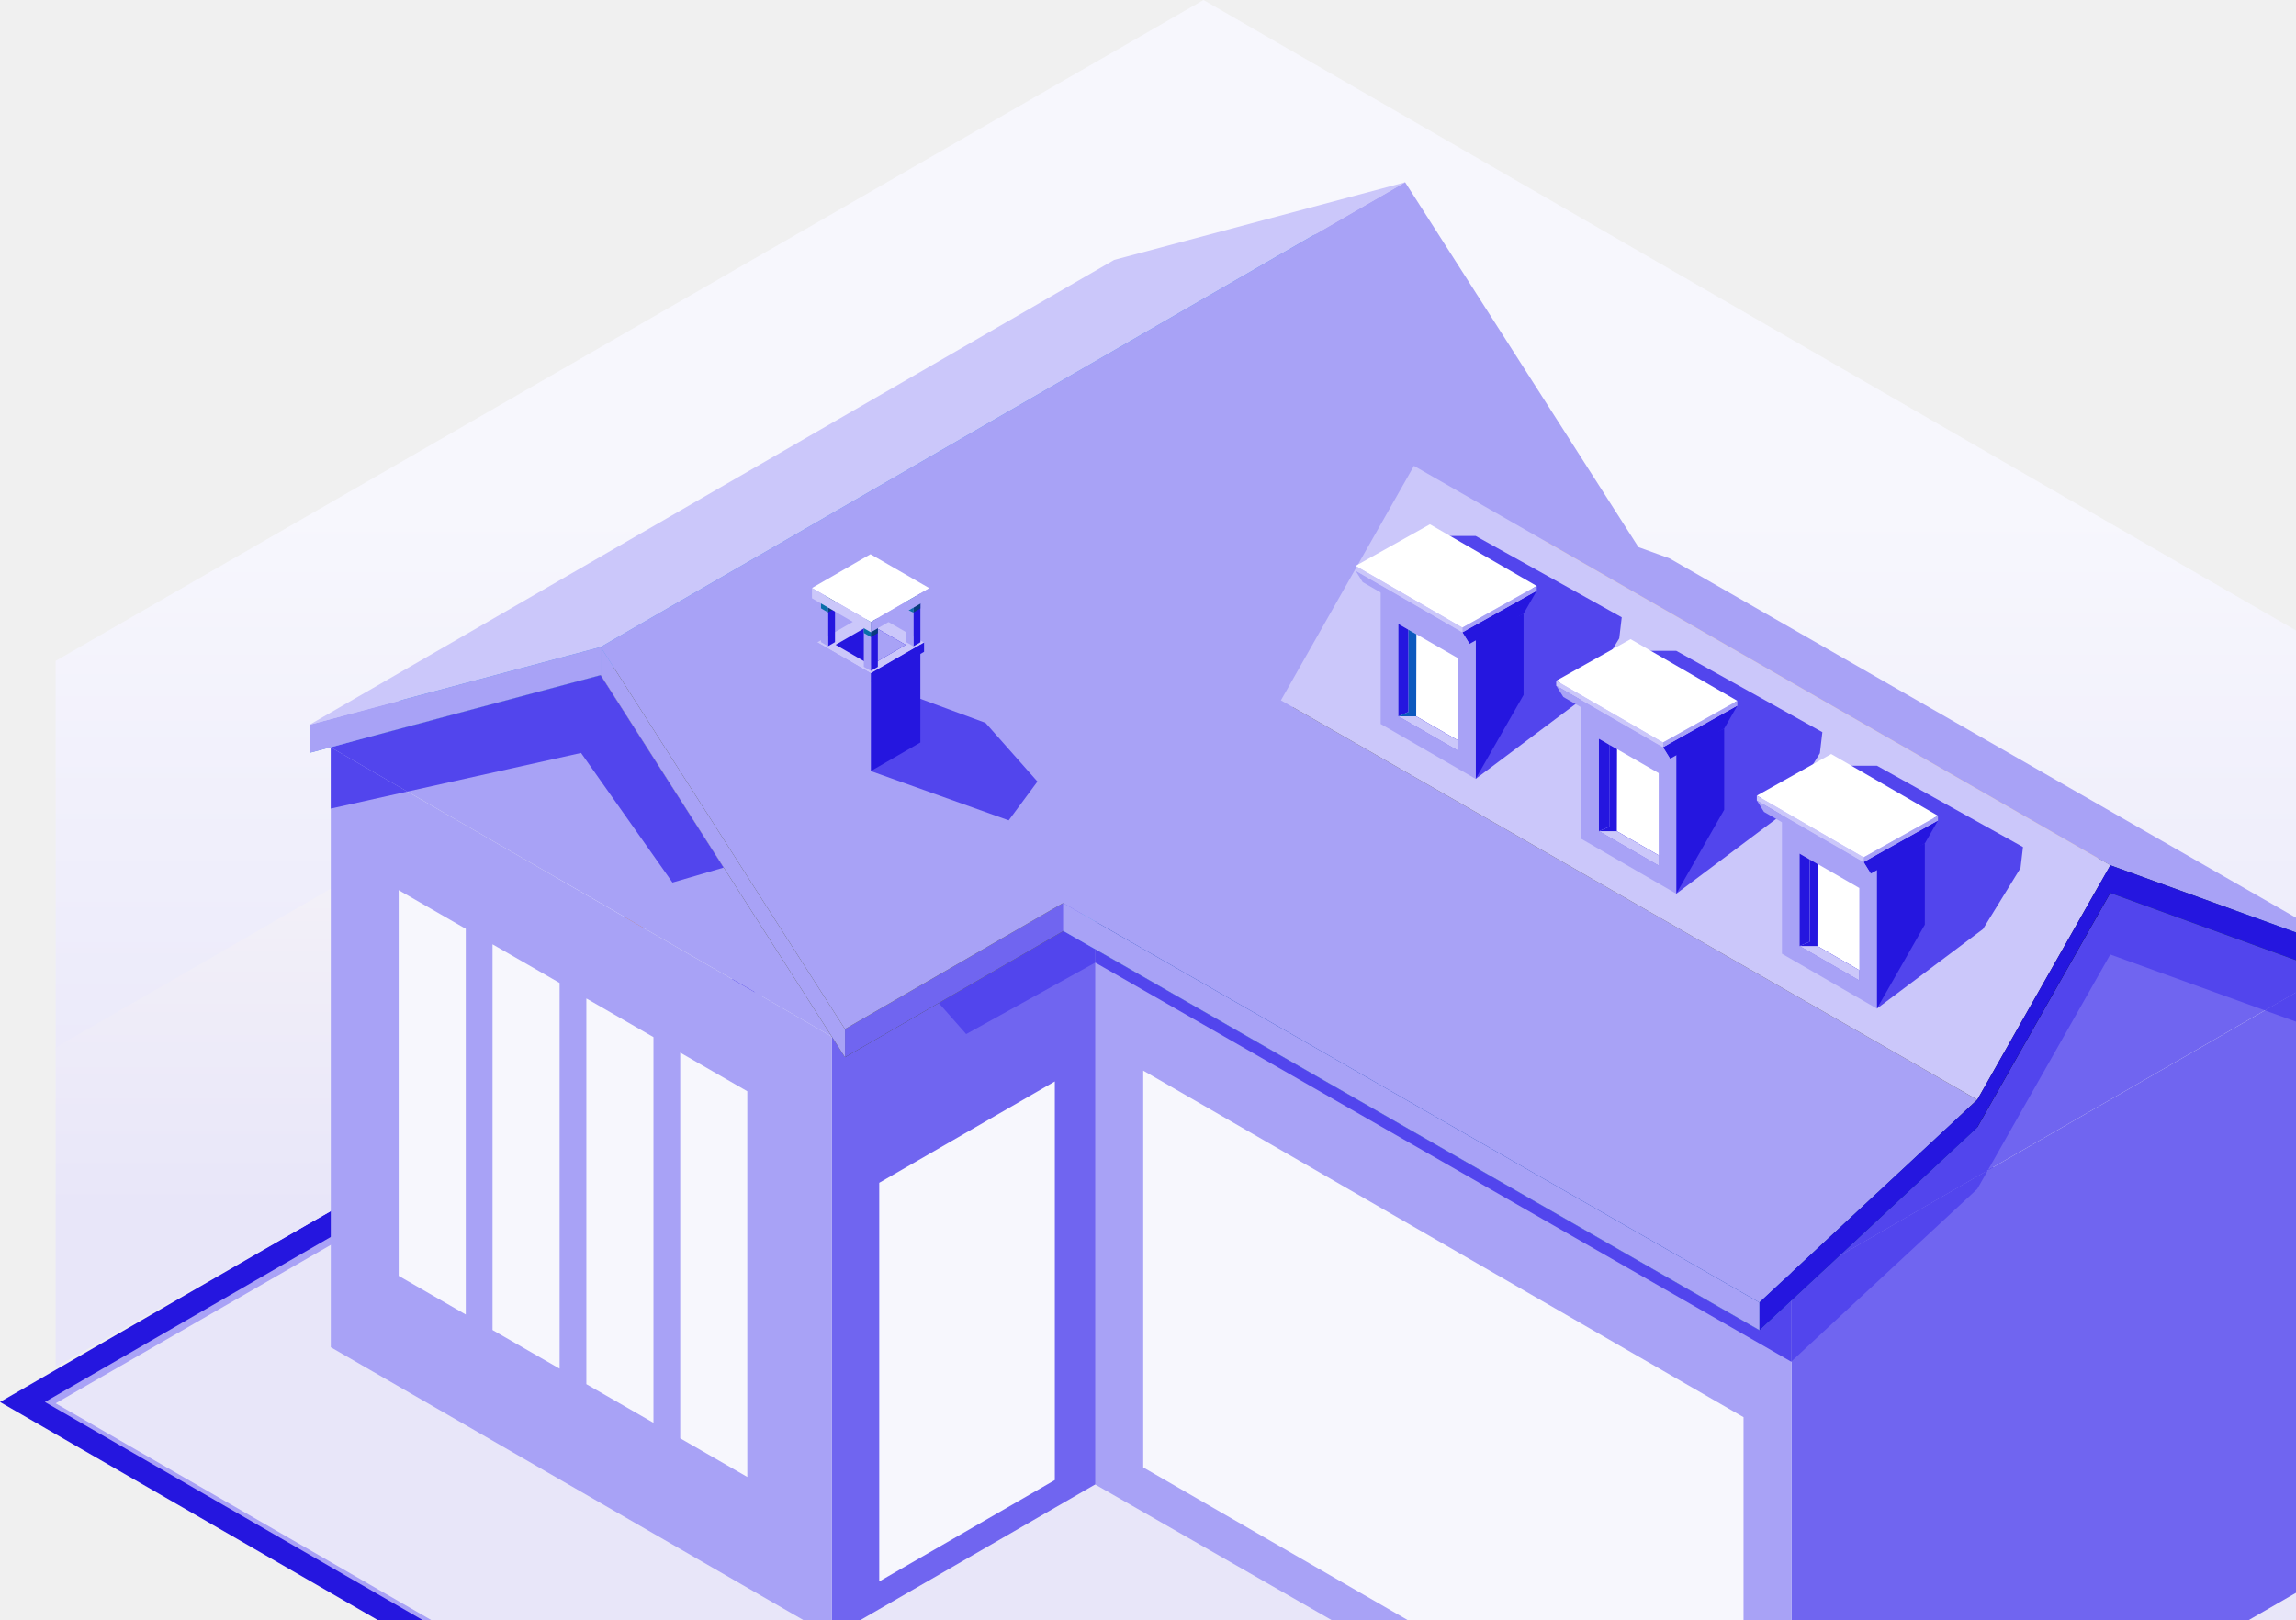
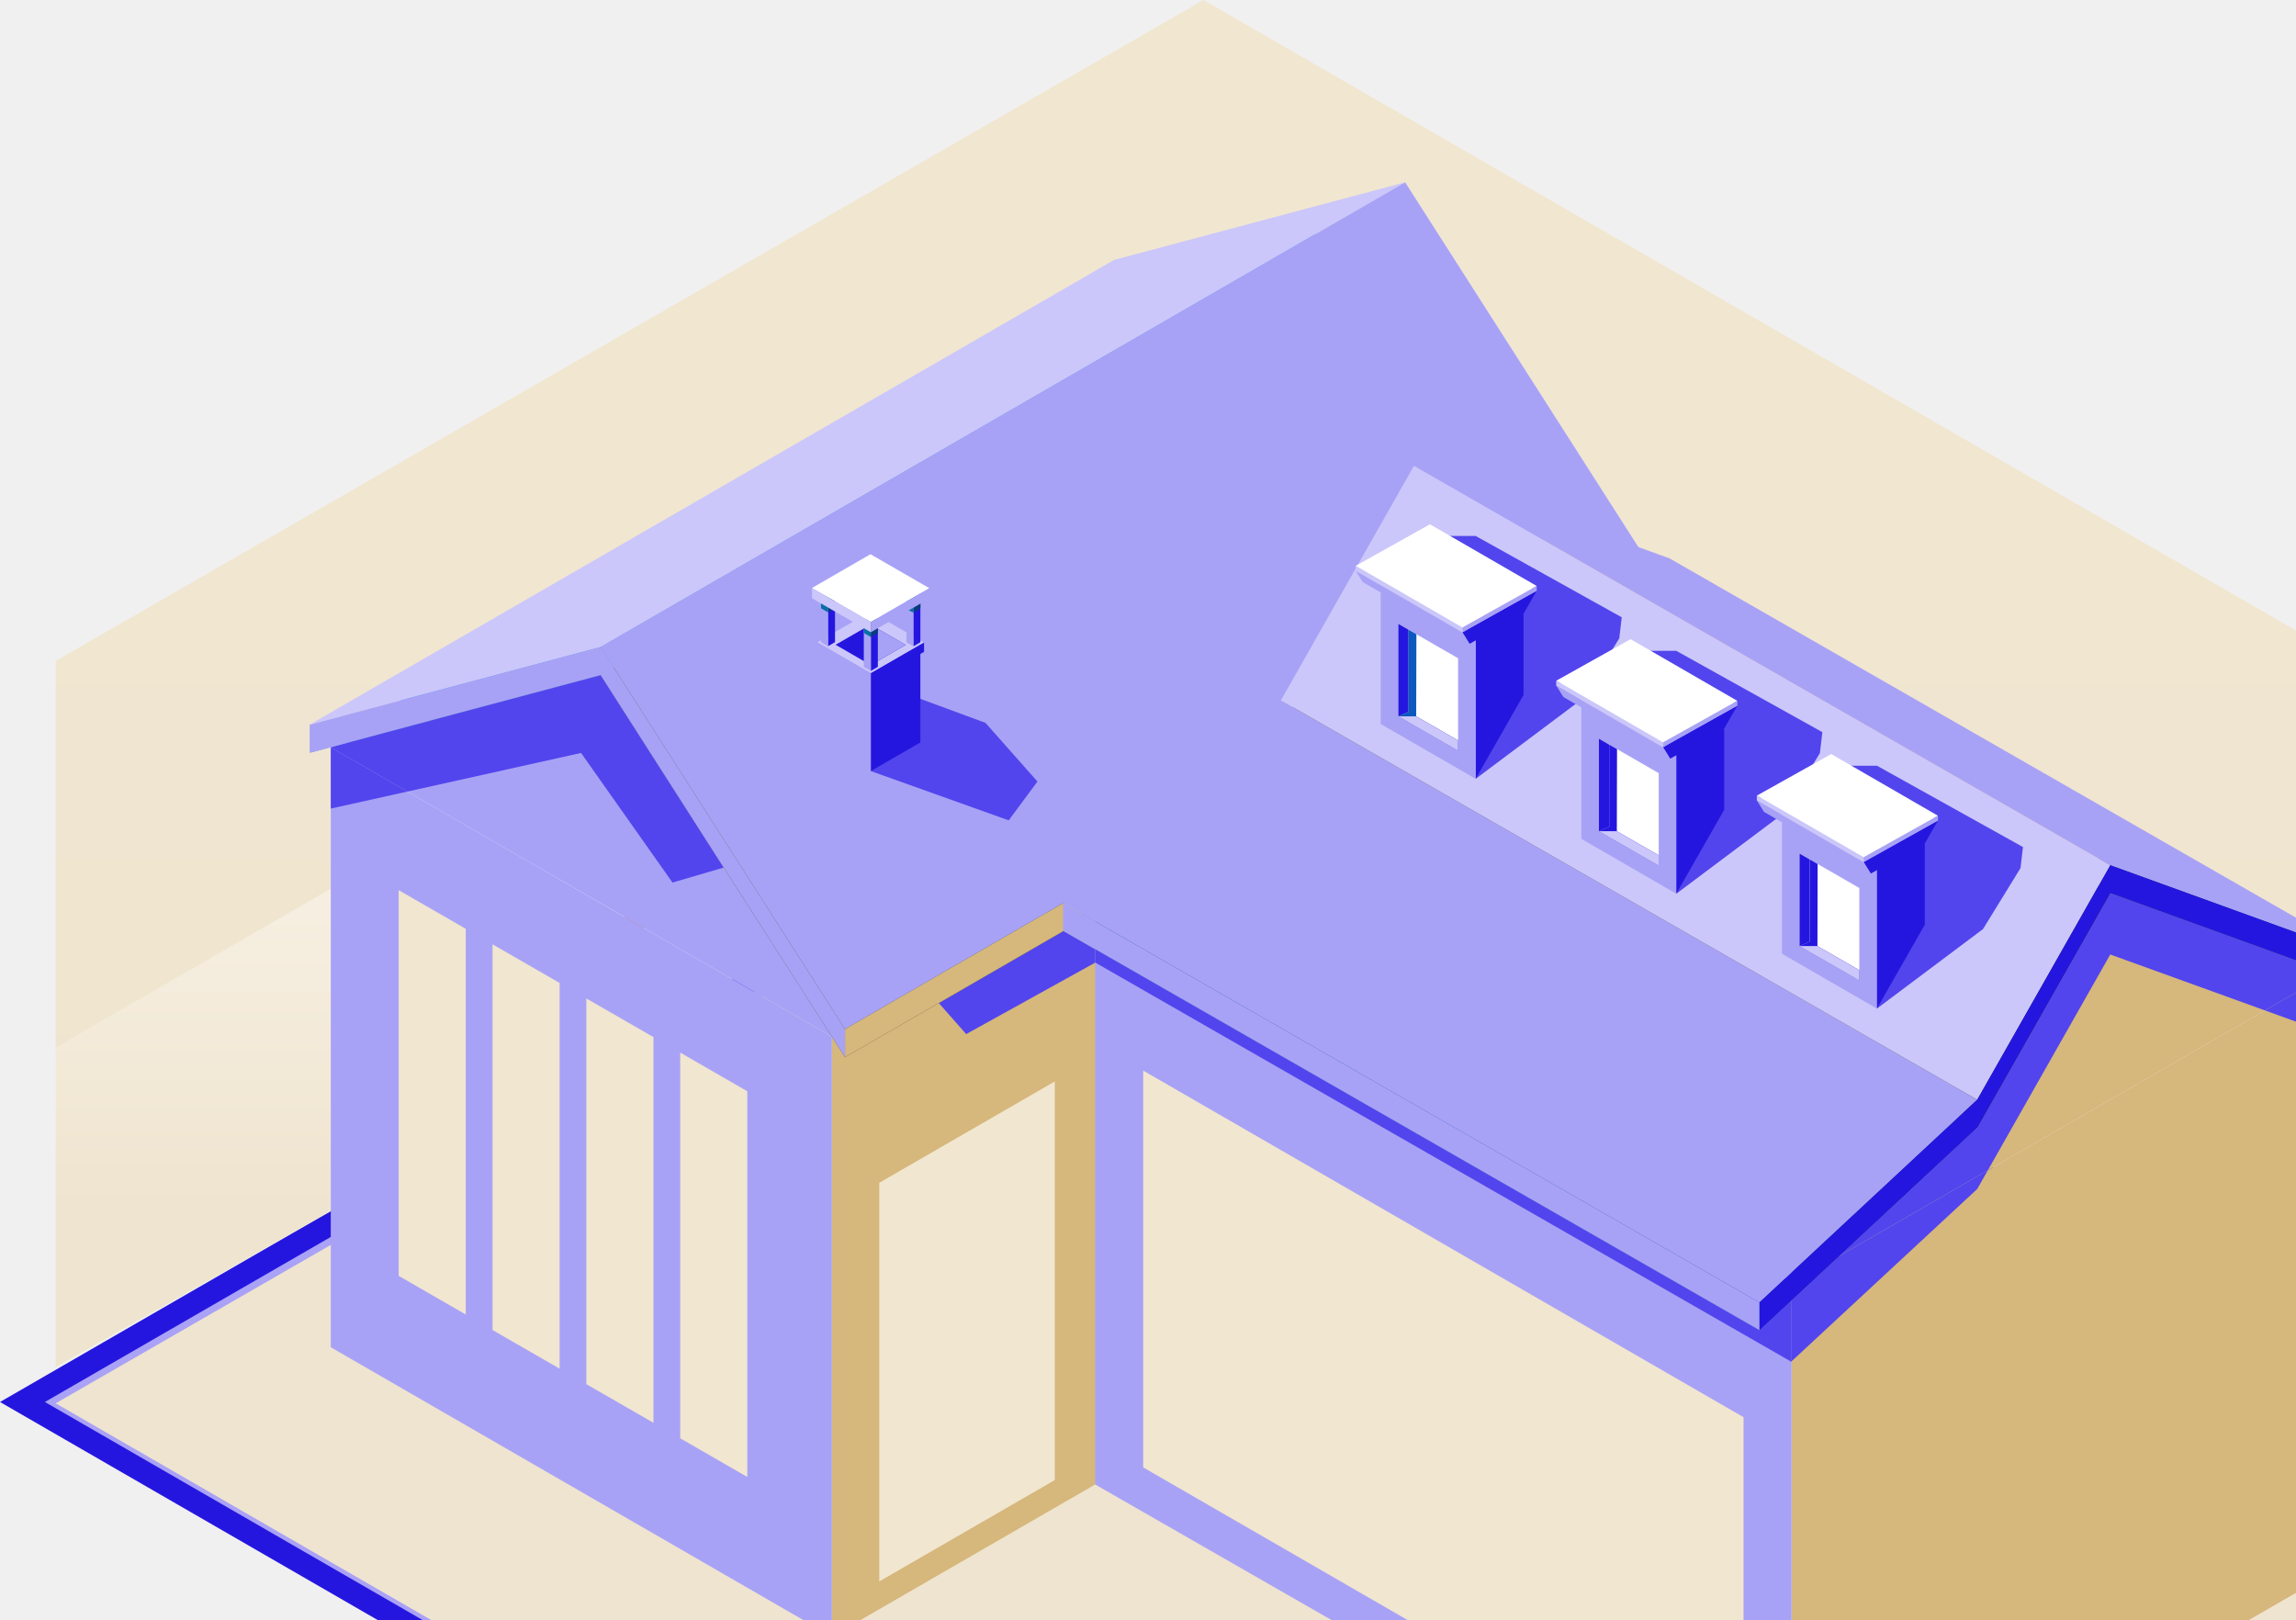
<svg xmlns="http://www.w3.org/2000/svg" width="360" height="254" viewBox="0 0 360 254" fill="none">
  <path d="M311.921 399.92L500 291.332L188.079 111.246L0 219.833L311.921 399.92Z" fill="#2516DF" />
  <path d="M492.964 291.333L188.082 115.31L7.039 219.832L311.923 395.858L492.964 291.333Z" fill="#A9A2F6" />
-   <path d="M253.43 360.534L309.697 328.047L368.183 361.813L311.913 394.3L253.43 360.534ZM188.721 258.203L240.615 288.163L184.348 320.649L132.453 290.688L188.721 258.203ZM362.662 217.7L308.044 249.232L256.151 219.272L310.768 187.739L362.662 217.7ZM377.127 289.118L431.743 257.584L490.227 291.35L435.609 322.883L377.127 289.118ZM372.996 291.502L431.481 325.267L372.31 359.429L313.827 325.663L372.996 291.502ZM312.173 251.617L366.789 220.083L427.613 255.2L372.996 286.733L312.173 251.617ZM244.745 285.78L192.85 255.818L252.022 221.656L303.915 251.617L244.745 285.78ZM305.569 325.663L249.3 358.15L188.477 323.034L244.745 290.546L305.569 325.663ZM248.874 288.163L308.044 254.001L368.868 289.118L309.697 323.279L248.874 288.163ZM366.815 215.327L366.803 215.307L366.791 215.315L310.768 182.969L124.194 290.688L311.913 399.068L498.487 291.35L366.815 215.327Z" fill="#F0EFFB" />
+   <path d="M253.43 360.534L309.697 328.047L368.183 361.813L311.913 394.3L253.43 360.534ZM188.721 258.203L240.615 288.163L184.348 320.649L132.453 290.688L188.721 258.203ZM362.662 217.7L308.044 249.232L256.151 219.272L310.768 187.739L362.662 217.7ZM377.127 289.118L431.743 257.584L490.227 291.35L435.609 322.883L377.127 289.118ZM372.996 291.502L431.481 325.267L372.31 359.429L313.827 325.663L372.996 291.502ZM312.173 251.617L366.789 220.083L427.613 255.2L372.996 286.733L312.173 251.617ZM244.745 285.78L192.85 255.818L252.022 221.656L303.915 251.617L244.745 285.78ZM305.569 325.663L249.3 358.15L188.477 323.034L244.745 290.546L305.569 325.663ZM248.874 288.163L308.044 254.001L368.868 289.118L309.697 323.279L248.874 288.163ZM366.815 215.327L366.803 215.307L366.791 215.315L310.768 182.969L124.194 290.688L311.913 399.068L498.487 291.35L366.815 215.327Z" fill="#F5EDD9" />
  <path d="M52.167 159.634V163.364C52.284 164.396 53.059 165.475 54.537 166.319C56.555 167.492 59.299 167.938 61.622 167.586C62.606 167.446 63.521 167.164 64.272 166.718L106.357 142.415C107.46 141.805 107.976 140.961 108.023 140.092L108.046 136.456L105.372 136.668C102.51 135.143 98.358 135.002 95.941 136.409L60.283 156.984L54.396 160.385L54.279 159.634H52.167Z" fill="#C7784C" />
  <path d="M52.167 159.634V163.364C52.284 164.396 53.059 165.475 54.537 166.319C56.555 167.492 59.299 167.938 61.622 167.586V156.984H60.283L54.396 160.385L54.279 159.634H52.167Z" fill="#DFCFB5" />
  <path d="M64.272 163.207L106.366 138.904C108.861 137.463 108.547 134.948 105.667 133.285V133.284C102.786 131.621 98.43 131.442 95.935 132.882L53.84 157.185C51.346 158.625 51.659 161.141 54.539 162.804C57.42 164.466 61.777 164.647 64.272 163.207Z" fill="white" />
-   <path d="M253.839 154.031L253.826 154.008L253.811 154.015L188.691 116.417L8.728 220.04L234.922 350.583L414.884 246.961L253.839 154.031Z" fill="#E8E6F9" />
+   <path d="M253.839 154.031L253.826 154.008L253.811 154.015L188.691 116.417L8.728 220.04L234.922 350.583L414.884 246.961L253.839 154.031Z" fill="#EFE4CF" />
  <path d="M414.883 213.544L365.744 185.173V152.637L370.956 154.525L365.741 151.534V148.284L330.878 131.209L330.738 131.455L261.776 91.897L258.622 90.755V88.489L220.316 28.579L206.133 36.773L174.685 45.166L48.551 118.039L51.963 117.128L51.864 117.186V139.768L8.728 164.672V103.63L188.7 0L414.883 130.536V213.544Z" fill="url(#paint0_linear_601_1461)" />
  <path d="M414.884 241.768L365.745 213.397V184.751L414.884 213.122V241.768ZM8.728 214.371V164.25L51.864 139.346V170.19V189.916L8.728 214.371Z" fill="url(#paint1_linear_601_1461)" />
  <path d="M130.436 162.55L51.864 117.187L177.997 44.315L256.569 89.679L130.436 162.55Z" fill="#A8A2F6" />
-   <path d="M130.436 256.612V162.551L256.569 89.679V183.741L130.436 256.612Z" fill="#7065F0" />
-   <path d="M165.389 232.075L137.859 247.97V185.463L165.389 169.569V232.075Z" fill="#F7F7FD" />
+   <path d="M130.436 256.612V162.551L256.569 89.679V183.741L130.436 256.612Z" fill="#D6B77C" />
+   <path d="M165.389 232.075L137.859 247.97V185.463L165.389 169.569V232.075Z" fill="#F1E6D0" />
  <path d="M51.864 211.249V117.187L130.436 162.551V256.612L51.864 211.249Z" fill="#A8A2F6" />
-   <path d="M62.51 139.579V200.056L73.029 206.116V145.638L62.51 139.579Z" fill="#F7F7FD" />
-   <path d="M77.225 148.069V208.546L87.743 214.606V154.128L77.225 148.069Z" fill="#F7F7FD" />
-   <path d="M91.939 156.559V217.037L102.459 223.096V162.619L91.939 156.559Z" fill="#F7F7FD" />
-   <path d="M106.654 165.049V225.526L117.172 231.586V171.109L106.654 165.049Z" fill="#F7F7FD" />
-   <path d="M280.904 201.261L171.724 138.634L256.564 89.674L365.744 152.301L280.904 201.261Z" fill="#7065F0" />
-   <path d="M280.904 295.399V201.262L365.744 152.303V246.439L280.904 295.399Z" fill="#7065F0" />
+   <path d="M62.51 139.579V200.056L73.029 206.116V145.638L62.51 139.579Z" fill="#F1E6D0" />
+   <path d="M77.225 148.069V208.546L87.743 214.606V154.128L77.225 148.069Z" fill="#F1E6D0" />
+   <path d="M91.939 156.559V217.037L102.459 223.096V162.619L91.939 156.559Z" fill="#F1E6D0" />
+   <path d="M106.654 165.049V225.526L117.172 231.586V171.109L106.654 165.049Z" fill="#F1E6D0" />
+   <path d="M280.904 201.261L171.724 138.634L256.564 89.674L365.744 152.301L280.904 201.261Z" fill="#D6B77C" />
+   <path d="M280.904 295.399V201.262L365.744 152.303V246.439L280.904 295.399Z" fill="#D6B77C" />
  <path d="M171.724 232.772V138.636L280.904 201.262V295.399L171.724 232.772Z" fill="#A8A2F6" />
-   <path d="M273.377 284.434L179.25 230.091V167.872L273.377 222.217V284.434Z" fill="#F7F7FD" />
+   <path d="M273.377 284.434L179.25 230.091V167.872L273.377 222.217V284.434Z" fill="#F1E6D0" />
  <path d="M151.491 162.145L147.195 157.273L166.75 145.975L171.724 148.828V150.938L151.491 162.145Z" fill="#5245ED" />
  <path d="M171.724 150.938V148.828L171.732 148.834L171.734 150.933L171.724 150.938Z" fill="#013BA1" />
  <path d="M48.551 118.04L94.182 105.861L220.316 32.989L174.685 45.167L48.551 118.04Z" fill="#5598E9" />
  <path d="M132.488 165.77L94.182 105.86L220.316 32.988L258.621 92.897L132.488 165.77Z" fill="#3F461D" />
-   <path d="M258.622 88.489V92.897L132.489 165.77V161.36L258.622 88.489Z" fill="#7065F0" />
+   <path d="M258.622 88.489V92.897L132.489 165.77V161.36L258.622 88.489Z" fill="#D6B77C" />
  <path d="M105.442 138.383L91.106 118.063L63.87 124.119L51.864 117.187L54.087 116.563L94.182 105.862L113.475 136.034L105.442 138.383Z" fill="#5245ED" />
  <path d="M51.867 126.787L51.864 117.187L63.87 124.118L51.867 126.787Z" fill="#5245ED" />
  <path d="M54.086 116.562L94.007 105.349L94.182 105.624V105.862L54.086 116.562Z" fill="#073CAE" />
  <path d="M48.551 113.63L94.182 101.453L220.316 28.581L174.685 40.758L48.551 113.63Z" fill="#CBC7FA" />
  <path d="M132.488 161.361L94.182 101.453L220.316 28.58L258.621 88.489L132.488 161.361Z" fill="#A8A2F6" />
  <path d="M158.158 128.63L136.54 120.904L136.542 106.709L154.522 113.347L162.666 122.546L158.158 128.63Z" fill="#5245ED" />
  <path d="M136.539 105.61L128.723 101.098L136.491 96.613L144.307 101.126L136.539 105.61Z" fill="#A8A2F6" />
  <path d="M136.541 105.568L128.146 100.719L136.489 95.902L144.886 100.75L136.541 105.568Z" fill="#CBC7FA" />
  <path d="M136.542 107.026L144.886 102.208V100.75L136.542 105.568V107.026Z" fill="#2516DF" />
  <path d="M128.146 102.178L136.541 107.026V105.568L128.146 100.719V102.178Z" fill="#A8A2F6" />
  <path d="M142.024 101.116L136.53 104.296L136.512 104.277L131.017 101.099L136.494 97.938L136.512 97.956L142.024 101.116Z" fill="#2516DF" />
  <path d="M142.024 101.116L136.529 104.296L136.512 104.277V97.956L142.024 101.116Z" fill="#A8A2F6" />
  <path d="M136.54 120.903L144.307 116.419V101.126L136.54 105.61V120.903Z" fill="#2516DF" />
  <path d="M128.725 108.761L136.54 120.903V105.61L128.725 101.097V108.761Z" fill="#A8A2F6" />
  <path d="M136.544 97.543L135.44 96.905L136.536 96.273L137.64 96.909L136.544 97.543Z" fill="#A8A2F6" />
  <path d="M136.544 105.197L137.64 104.564V96.909L136.544 97.543V105.197Z" fill="#2516DF" />
  <path d="M135.44 104.56L136.544 105.197V97.543L135.44 96.905V104.56Z" fill="#A8A2F6" />
  <path d="M136.544 97.543L135.8 97.113L136.531 96.694L137.282 97.117L136.544 97.543Z" fill="#096EA8" />
  <path d="M136.552 99.892L136.544 99.887V97.544L137.282 97.117L137.637 97.317V99.268L136.552 99.892Z" fill="#093B7D" />
  <path d="M136.544 99.887L135.444 99.247V97.316L135.799 97.114L136.544 97.543V99.887Z" fill="#096EA8" />
  <path d="M143.215 93.687L142.111 93.05L143.207 92.417L144.312 93.053L143.215 93.687Z" fill="#A8A2F6" />
  <path d="M143.214 101.341L144.312 100.708V93.053L143.214 93.687V101.341Z" fill="#2516DF" />
  <path d="M142.111 100.704L143.215 101.341V93.687L142.111 93.05V100.704Z" fill="#A8A2F6" />
  <path d="M143.215 93.687L142.465 93.255L142.945 92.974L143.691 93.412L143.215 93.687Z" fill="#096EA8" />
  <path d="M143.214 96.041V93.688L143.69 93.413L144.312 93.778V95.407L143.214 96.041Z" fill="#093B7D" />
  <path d="M143.211 96.043L142.121 95.536V93.457L142.465 93.255L143.215 93.687V96.04L143.211 96.043Z" fill="#096EA8" />
  <path d="M129.828 93.668L128.723 93.031L129.82 92.397L130.924 93.035L129.828 93.668Z" fill="#A8A2F6" />
  <path d="M129.828 101.323L130.924 100.689V93.035L129.828 93.668V101.323Z" fill="#2516DF" />
  <path d="M128.723 100.685L129.828 101.323V93.668L128.723 93.031V100.685Z" fill="#A8A2F6" />
  <path d="M129.828 93.668L129.337 93.385L130.077 92.953L130.564 93.243L129.828 93.668Z" fill="#096EA8" />
  <path d="M129.828 96.019V93.668L130.564 93.243L130.921 93.457V95.408L129.828 96.019Z" fill="#093B7D" />
  <path d="M129.825 96.019L128.73 95.386V93.737L129.337 93.385L129.828 93.667V96.018L129.825 96.019Z" fill="#096EA8" />
  <path d="M136.545 97.532L127.31 92.199L136.487 86.901L145.723 92.232L136.545 97.532Z" fill="white" />
  <path d="M136.545 99.136L145.723 93.837V92.233L136.545 97.533V99.136Z" fill="#A8A2F6" />
  <path d="M127.31 93.804L136.545 99.136V97.533L127.31 92.2V93.804Z" fill="#CBC7FA" />
  <path d="M275.868 208.567L166.688 145.94L200.841 114.154L310.021 176.781L275.868 208.567Z" fill="#5598E9" />
  <path d="M261.775 91.898L221.696 77.387L330.877 140.014L370.955 154.525L261.775 91.898Z" fill="#DDB79B" />
  <path d="M330.878 140.015L310.021 176.781L200.841 114.154L221.697 77.387L330.878 140.015Z" fill="#433E44" />
  <path d="M280.907 213.543L280.904 203.882V213.452L280.907 213.449V213.543Z" fill="#02288E" />
  <path d="M280.907 213.543L171.733 150.933V148.835L275.868 208.568L280.903 203.882V213.541" fill="#5245ED" />
  <path d="M171.733 141.244V138.687L171.909 138.586L173.568 139.538L171.733 141.244Z" fill="#02288E" />
  <path d="M171.733 138.687V138.485L171.909 138.586L171.733 138.687Z" fill="#0852BE" />
  <path d="M275.868 208.567L171.733 148.835V141.244L173.568 139.538L280.907 201.095L280.903 203.882L275.868 208.567Z" fill="#073CAE" />
  <path d="M288.313 196.986L310.021 176.781L330.878 140.015L329.02 138.948L330.878 140.015L365.386 152.509L355.124 158.431L330.878 149.663L311.684 183.498L288.313 196.986Z" fill="#5245ED" />
  <path d="M280.907 213.449V203.879L288.313 196.987L311.683 183.499L310.021 186.431L280.907 213.449ZM365.741 162.271L355.123 158.431L365.386 152.509L365.741 152.637V162.271Z" fill="#5245ED" />
  <path d="M280.907 203.878V201.095L280.904 194.998L304.158 173.417L310.021 176.781L288.313 196.986L280.907 203.878Z" fill="#033093" />
  <path d="M365.74 151.534L330.737 131.455L330.878 131.209L365.74 148.284V151.534Z" fill="url(#paint2_linear_601_1461)" />
  <path d="M365.741 152.638L365.385 152.51L330.878 140.016L329.019 138.949L330.878 135.673L328.967 134.577L330.737 131.457L365.741 151.536V152.638Z" fill="#073962" />
  <path d="M310.021 176.781L304.158 173.417L307.05 170.733L310.021 172.437L329.019 138.948L330.878 140.015L310.021 176.781Z" fill="#02132B" />
  <path d="M280.904 213.453V203.883L280.907 203.879V213.449L280.904 213.453Z" fill="#000D5A" />
  <path d="M280.904 203.883V201.095L280.907 201.097V203.88L280.904 203.883Z" fill="#00136E" />
  <path d="M275.868 204.226L166.688 141.597L200.841 109.812L310.021 172.439L275.868 204.226Z" fill="#A8A2F6" />
  <path d="M261.775 87.554L221.696 73.044L330.877 135.671L370.955 150.181L261.775 87.554Z" fill="#A8A2F6" />
  <path d="M330.878 135.672L310.021 172.438L200.841 109.812L221.697 73.045L330.878 135.672Z" fill="#CBC7FA" />
  <path d="M94.182 101.453V105.861L48.551 118.04V113.63L94.182 101.453Z" fill="#A8A2F6" />
  <path d="M94.182 101.452V105.86L132.488 165.77V161.36L94.182 101.452Z" fill="#A8A2F6" />
  <path d="M370.956 154.525V150.182L330.878 135.672L310.021 172.439L275.868 204.225V208.567L310.021 176.781L330.878 140.015L370.956 154.525Z" fill="#2516DF" />
  <path d="M275.868 208.567V204.225L166.688 141.596V145.94L275.868 208.567Z" fill="#A8A2F6" />
  <path d="M231.376 122.124V99.659L225.213 96.098L223.93 84.04H231.376L254.28 96.793L253.891 100.094L248.013 109.655L231.376 122.124Z" fill="#5245ED" />
  <path d="M238.888 96.227V108.967L231.376 122.124V99.659L238.888 96.227Z" fill="#2516DF" />
  <path d="M231.376 122.124L216.483 113.519V91.055L231.376 99.659V122.124Z" fill="#A8A2F6" />
  <path d="M229.291 99.151L212.547 89.476L224.207 82.955L240.952 92.63L229.291 99.151Z" fill="#CBC7FA" />
  <path d="M229.291 98.407L212.547 88.731L224.207 82.209L240.952 91.884L229.291 98.407Z" fill="white" />
  <path d="M230.411 100.954L238.889 96.227L240.952 92.63L229.291 99.152L230.411 100.954Z" fill="#2516DF" />
  <path d="M212.547 89.477L213.667 91.278L230.411 100.954L229.291 99.152L212.547 89.477Z" fill="#A8A2F6" />
  <path d="M229.291 99.151V98.406L240.952 91.883V92.63L229.291 99.151Z" fill="#A8A2F6" />
  <path d="M229.291 99.151V98.406L212.547 88.73V89.476L229.291 99.151Z" fill="#CBC7FA" />
  <path d="M217.807 113.145V95.32L230.055 102.387V120.211L217.807 113.145Z" fill="#A8A2F6" />
  <path d="M219.242 97.812V112.317L228.619 117.72V103.214L219.242 97.812Z" fill="white" />
  <path d="M220.858 98.745V111.63L228.619 116.099V117.72L219.242 112.318V97.812L220.858 98.745Z" fill="#2516DF" />
  <path d="M220.858 111.63L219.242 112.318L228.619 117.72V116.099L220.858 111.63Z" fill="#CBC7FA" />
  <path d="M222.052 112.319H219.242L220.858 111.631V98.745L222.084 99.45L222.052 112.319Z" fill="#0C59BE" />
  <path d="M262.833 140.135L257.493 121.857L255.387 102.051H262.833L285.738 114.803L285.348 118.105L279.469 127.666L262.833 140.135Z" fill="#5245ED" />
  <path d="M270.345 114.237V126.977L262.833 140.135V117.671L270.345 114.237Z" fill="#2516DF" />
  <path d="M262.833 140.135L247.94 131.529V109.065L262.833 117.671V140.135Z" fill="#A8A2F6" />
  <path d="M260.748 117.165L244.003 107.49L255.665 100.968L272.408 110.644L260.748 117.165Z" fill="#CBC7FA" />
  <path d="M260.748 116.417L244.003 106.741L255.665 100.22L272.408 109.895L260.748 116.417Z" fill="white" />
  <path d="M261.867 118.966L270.345 114.237L272.408 110.643L260.748 117.164L261.867 118.966Z" fill="#2516DF" />
  <path d="M244.003 107.489L245.123 109.29L261.867 118.966L260.748 117.164L244.003 107.489Z" fill="#A8A2F6" />
  <path d="M260.748 117.165V116.418L272.408 109.896V110.644L260.748 117.165Z" fill="#A8A2F6" />
  <path d="M260.748 117.165V116.418L244.003 106.743V107.49L260.748 117.165Z" fill="#CBC7FA" />
  <path d="M249.262 131.157V113.332L261.511 120.399V138.223L249.262 131.157Z" fill="#A8A2F6" />
  <path d="M250.698 115.824V130.329L260.075 135.732V121.226L250.698 115.824Z" fill="white" />
  <path d="M252.314 116.757V129.643L260.075 134.111V135.732L250.698 130.33V115.824L252.314 116.757Z" fill="#2516DF" />
  <path d="M252.314 129.643L250.698 130.33L260.075 135.732V134.111L252.314 129.643Z" fill="#CBC7FA" />
  <path d="M250.698 130.33H253.51L253.541 117.461L252.314 116.756V129.642L250.698 130.33Z" fill="#2516DF" />
  <path d="M294.29 158.147L288.95 139.869L286.843 120.063H294.29L317.194 132.816L316.804 136.117L310.924 145.678L294.29 158.147Z" fill="#5245ED" />
  <path d="M301.801 132.25V144.991L294.29 158.147V135.683L301.801 132.25Z" fill="#2516DF" />
  <path d="M294.29 158.147L279.397 149.542V127.078L294.29 135.683V158.147Z" fill="#A8A2F6" />
  <path d="M292.203 135.176L275.459 125.501L287.121 118.979L303.864 128.655L292.203 135.176Z" fill="#CBC7FA" />
  <path d="M292.203 134.43L275.459 124.755L287.121 118.233L303.864 127.909L292.203 134.43Z" fill="white" />
  <path d="M293.323 136.978L301.801 132.251L303.864 128.656L292.203 135.176L293.323 136.978Z" fill="#2516DF" />
  <path d="M275.459 125.501L276.58 127.302L293.323 136.978L292.203 135.176L275.459 125.501Z" fill="#A8A2F6" />
  <path d="M292.203 135.176V134.429L303.864 127.909V128.655L292.203 135.176Z" fill="#A8A2F6" />
  <path d="M292.203 135.176V134.429L275.459 124.754V125.501L292.203 135.176Z" fill="#CBC7FA" />
  <path d="M280.718 149.169V131.344L292.967 138.41V156.234L280.718 149.169Z" fill="#A8A2F6" />
  <path d="M282.154 133.837V148.341L291.531 153.744V139.238L282.154 133.837Z" fill="white" />
  <path d="M283.77 134.768V147.655L291.53 152.123V153.744L282.154 148.342V133.836L283.77 134.768Z" fill="#2516DF" />
  <path d="M283.77 147.655L282.154 148.342L291.53 153.744V152.123L283.77 147.655Z" fill="#CBC7FA" />
  <path d="M282.154 148.342H284.966L284.996 135.473L283.77 134.768V147.655L282.154 148.342Z" fill="#2516DF" />
  <defs>
    <linearGradient id="paint0_linear_601_1461" x1="211.806" y1="80.094" x2="211.806" y2="189.715" gradientUnits="userSpaceOnUse">
-       <stop stop-color="#F7F7FD" />
-       <stop offset="1" stop-color="#E8E6F9" />
+       <stop stop-color="#F1E6D0" />
+       <stop offset="1" stop-color="#EFE4CF" />
    </linearGradient>
    <linearGradient id="paint1_linear_601_1461" x1="211.807" y1="80.095" x2="211.807" y2="189.717" gradientUnits="userSpaceOnUse">
      <stop stop-color="#FFFCF7" />
-       <stop offset="1" stop-color="#E8E6F9" />
+       <stop offset="1" stop-color="#EFE4CF" />
    </linearGradient>
    <linearGradient id="paint2_linear_601_1461" x1="211.806" y1="80.094" x2="211.806" y2="189.715" gradientUnits="userSpaceOnUse">
      <stop stop-color="#0850A1" />
      <stop offset="1" stop-color="#074CA1" />
    </linearGradient>
  </defs>
</svg>
